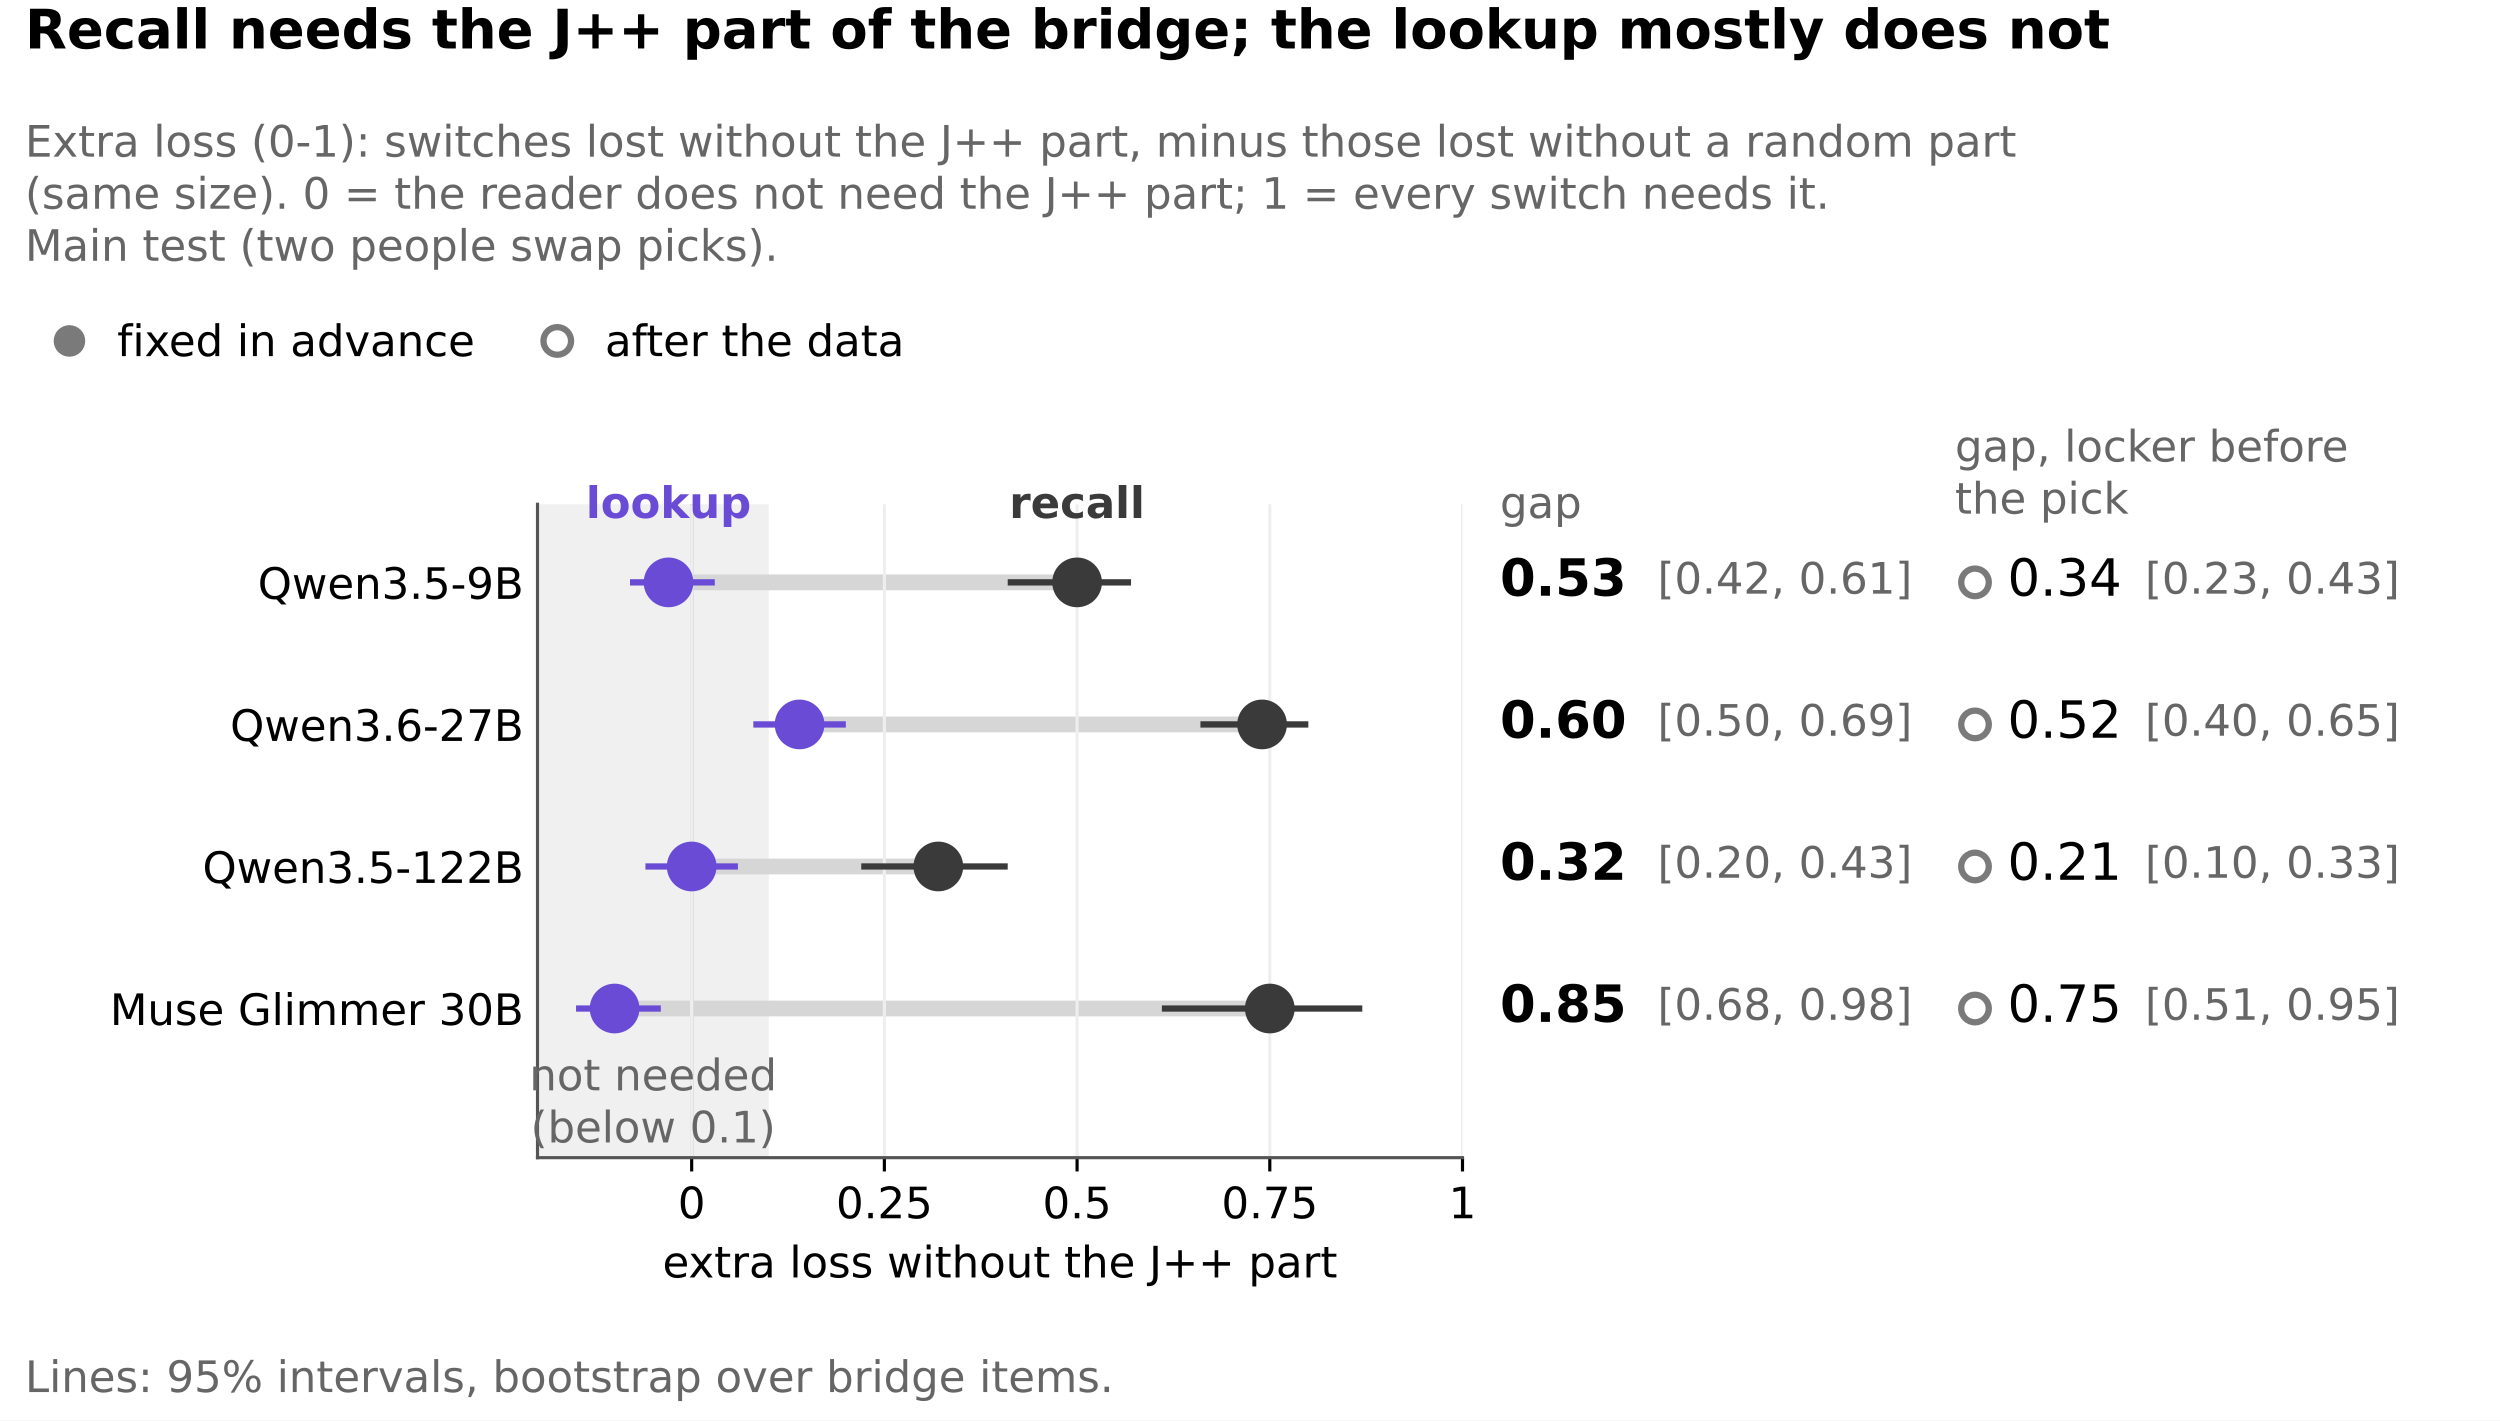
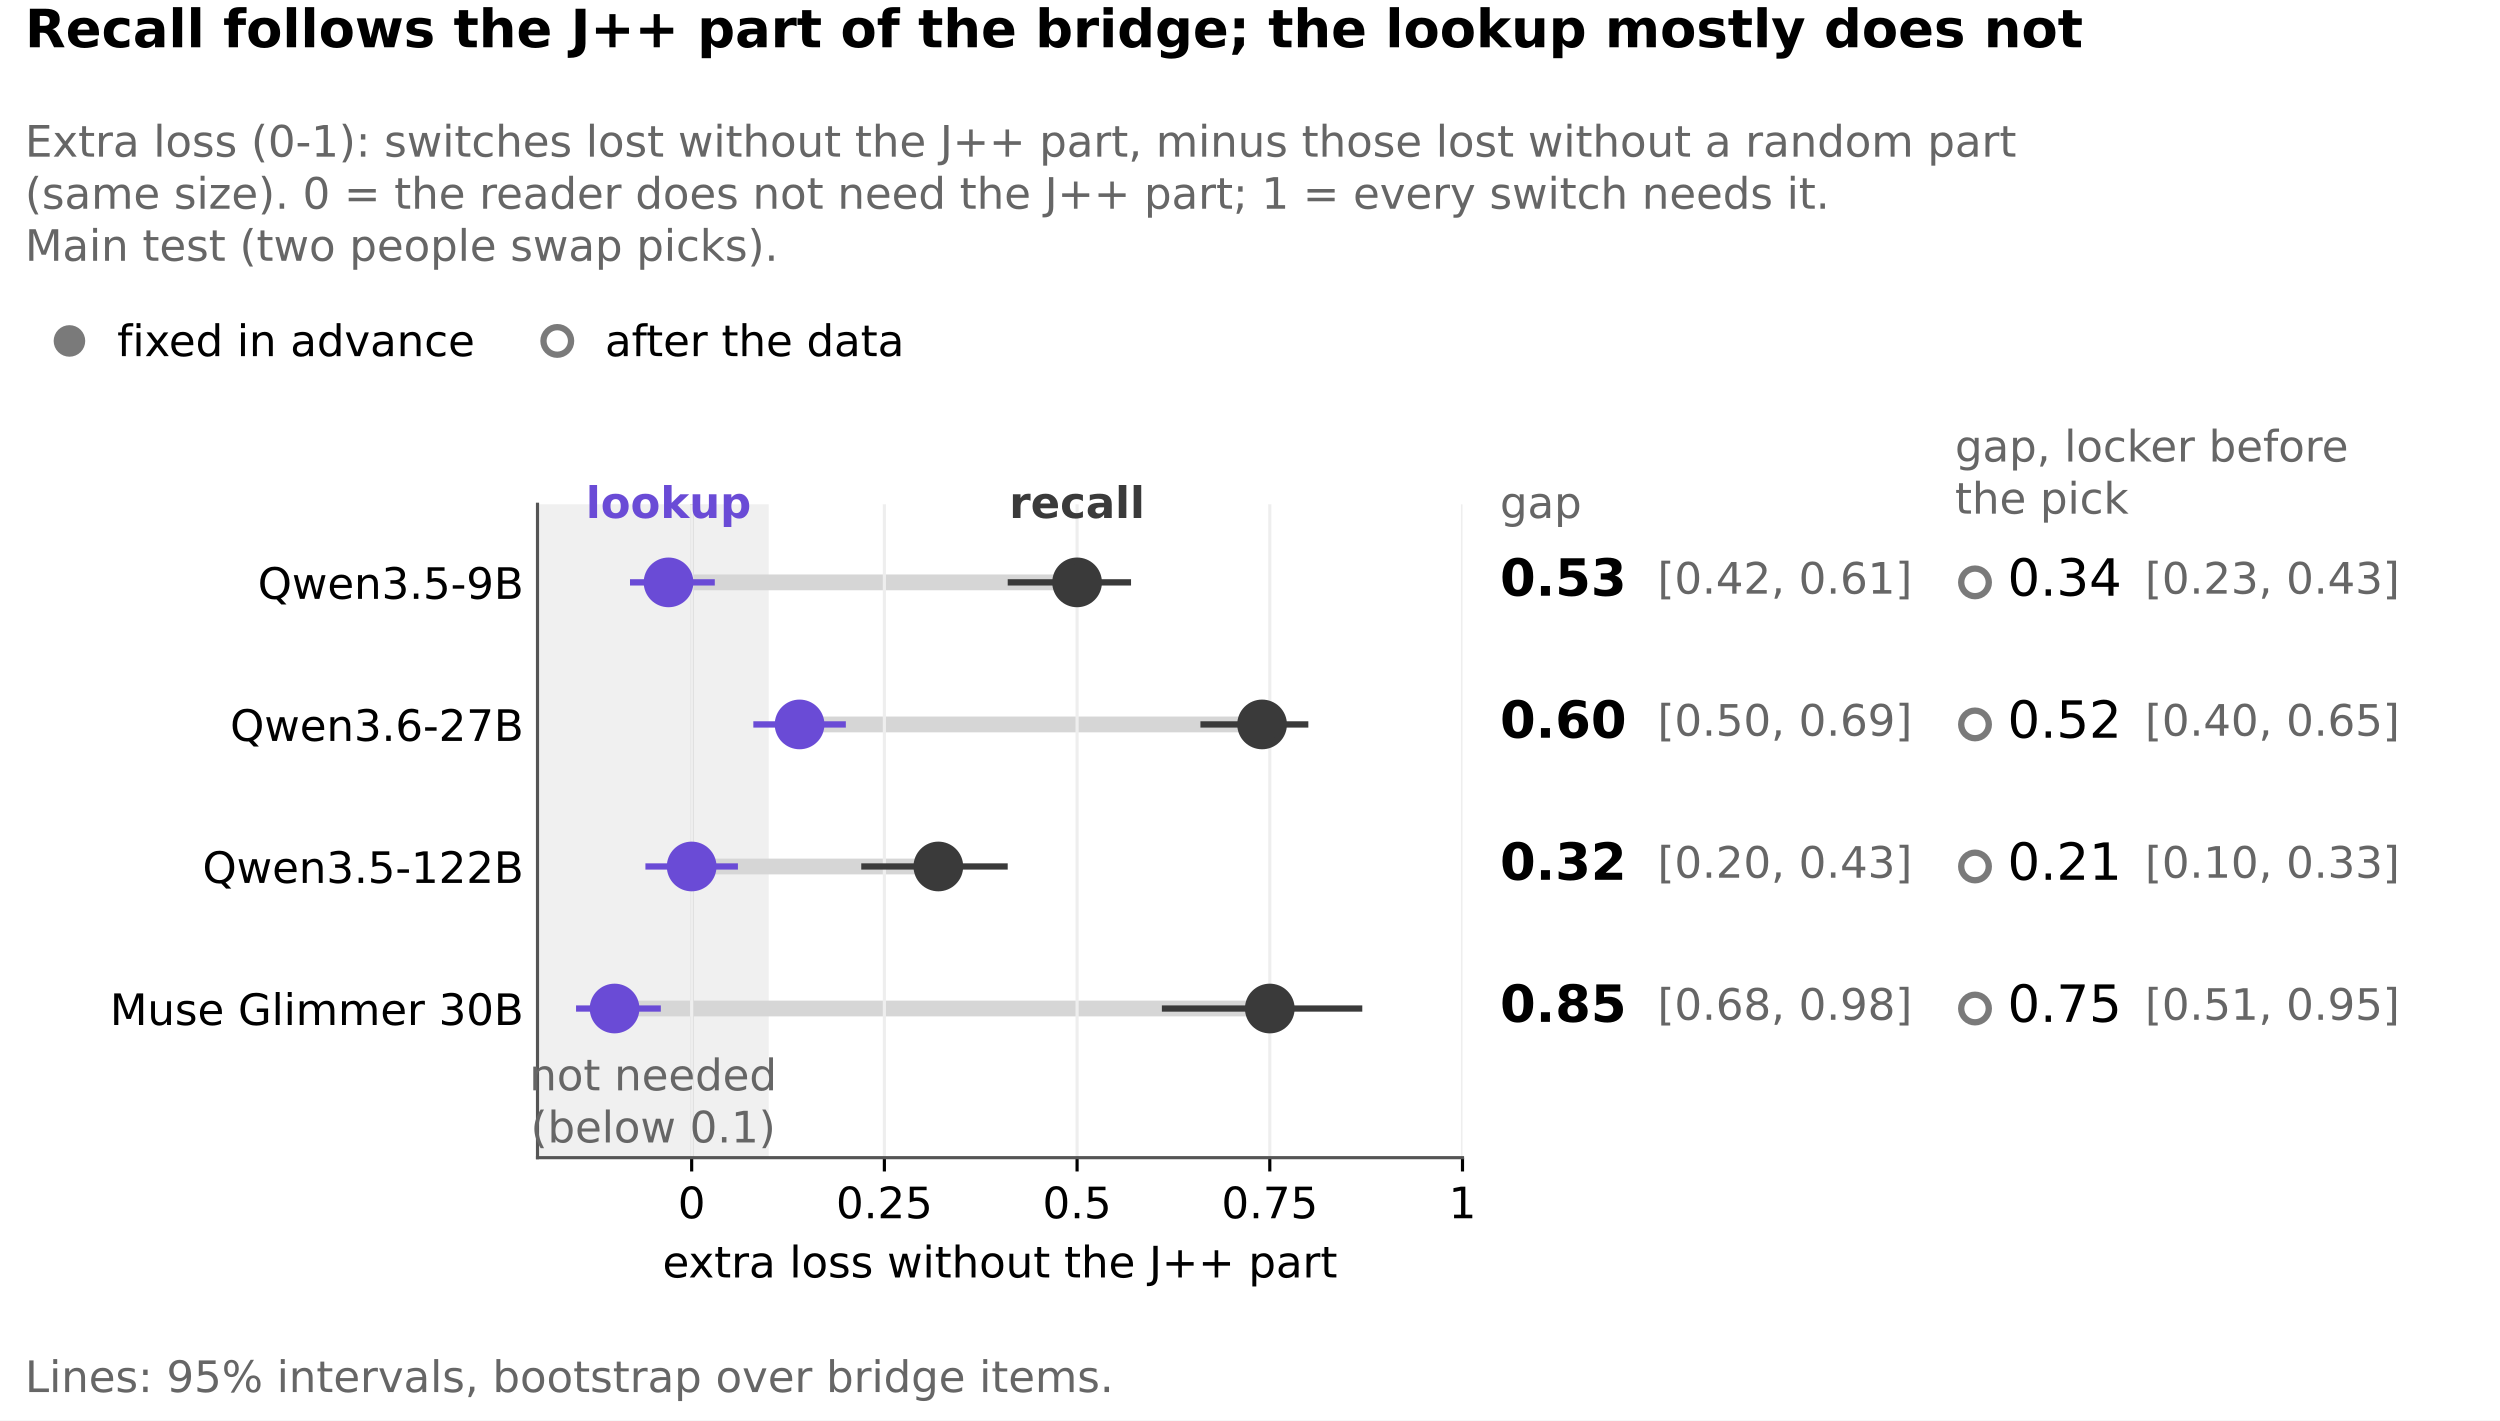
<svg xmlns="http://www.w3.org/2000/svg" xmlns:xlink="http://www.w3.org/1999/xlink" width="633.6pt" height="360pt" viewBox="0 0 633.6 360" version="1.1">
  <defs>
    <style type="text/css">*{stroke-linejoin: round; stroke-linecap: butt}</style>
  </defs>
  <g id="figure_1">
    <g id="patch_1">
      <path d="M 0 360  L 633.6 360  L 633.6 0  L 0 0  z " style="fill: #ffffff" />
    </g>
    <g id="axes_1">
      <g id="patch_2">
        <path d="M 136.224 293.4  L 370.656 293.4  L 370.656 127.8  L 136.224 127.8  z " style="fill: #ffffff" />
      </g>
      <g id="patch_3">
-         <path d="M 136.224 293.4  L 194.832 293.4  L 194.832 127.8  L 136.224 127.8  z " clip-path="url(#p09bbfda539)" style="fill: #f0f0f0" />
+         <path d="M 136.224 293.4  L 194.832 293.4  L 194.832 127.8  L 136.224 127.8  z " clip-path="url(#p7d464ca9d9)" style="fill: #f0f0f0" />
      </g>
      <g id="line2d_1">
-         <path d="M 175.296 293.4  L 175.296 127.8  " clip-path="url(#p09bbfda539)" style="fill: none; stroke: #999999; stroke-width: 0.8; stroke-linecap: square" />
+         <path d="M 175.296 293.4  L 175.296 127.8  " clip-path="url(#p7d464ca9d9)" style="fill: none; stroke: #999999; stroke-width: 0.8; stroke-linecap: square" />
      </g>
      <g id="line2d_2">
-         <path d="M 169.435 147.6  L 272.976 147.6  " clip-path="url(#p09bbfda539)" style="fill: none; stroke: #d6d6d6; stroke-width: 4" />
+         <path d="M 169.435 147.6  L 272.976 147.6  " clip-path="url(#p7d464ca9d9)" style="fill: none; stroke: #d6d6d6; stroke-width: 4" />
      </g>
      <g id="line2d_3">
-         <path d="M 202.646 183.6  L 319.862 183.6  " clip-path="url(#p09bbfda539)" style="fill: none; stroke: #d6d6d6; stroke-width: 4" />
+         <path d="M 202.646 183.6  L 319.862 183.6  " clip-path="url(#p7d464ca9d9)" style="fill: none; stroke: #d6d6d6; stroke-width: 4" />
      </g>
      <g id="line2d_4">
-         <path d="M 175.296 219.6  L 237.811 219.6  " clip-path="url(#p09bbfda539)" style="fill: none; stroke: #d6d6d6; stroke-width: 4" />
+         <path d="M 175.296 219.6  L 237.811 219.6  " clip-path="url(#p7d464ca9d9)" style="fill: none; stroke: #d6d6d6; stroke-width: 4" />
      </g>
      <g id="line2d_5">
-         <path d="M 155.76 255.6  L 321.816 255.6  " clip-path="url(#p09bbfda539)" style="fill: none; stroke: #d6d6d6; stroke-width: 4" />
+         <path d="M 155.76 255.6  L 321.816 255.6  " clip-path="url(#p7d464ca9d9)" style="fill: none; stroke: #d6d6d6; stroke-width: 4" />
      </g>
      <g id="matplotlib.axis_1">
        <g id="xtick_1">
          <g id="line2d_6">
-             <path d="M 175.296 293.4  L 175.296 127.8  " clip-path="url(#p09bbfda539)" style="fill: none; stroke: #eeeeee; stroke-width: 0.8; stroke-linecap: square" />
+             <path d="M 175.296 293.4  L 175.296 127.8  " clip-path="url(#p7d464ca9d9)" style="fill: none; stroke: #eeeeee; stroke-width: 0.8; stroke-linecap: square" />
          </g>
          <g id="line2d_7">
            <defs>
-               <path id="m57088075f4" d="M 0 0  L 0 3.5  " style="stroke: #000000; stroke-width: 0.8" />
+               <path id="m9600079ac9" d="M 0 0  L 0 3.5  " style="stroke: #000000; stroke-width: 0.8" />
            </defs>
            <g>
-               <use xlink:href="#m57088075f4" x="175.296" y="293.4" style="stroke: #000000; stroke-width: 0.8" />
+               <use xlink:href="#m9600079ac9" x="175.296" y="293.4" style="stroke: #000000; stroke-width: 0.8" />
            </g>
          </g>
          <g id="text_1">
            <text style="font-size: 11px; font-family: 'DejaVu Sans'; text-anchor: middle" x="175.296" y="308.757" transform="rotate(-0 175.296 308.7574)">0</text>
          </g>
        </g>
        <g id="xtick_2">
          <g id="line2d_8">
-             <path d="M 224.136 293.4  L 224.136 127.8  " clip-path="url(#p09bbfda539)" style="fill: none; stroke: #eeeeee; stroke-width: 0.8; stroke-linecap: square" />
+             <path d="M 224.136 293.4  L 224.136 127.8  " clip-path="url(#p7d464ca9d9)" style="fill: none; stroke: #eeeeee; stroke-width: 0.8; stroke-linecap: square" />
          </g>
          <g id="line2d_9">
            <g>
-               <use xlink:href="#m57088075f4" x="224.136" y="293.4" style="stroke: #000000; stroke-width: 0.8" />
+               <use xlink:href="#m9600079ac9" x="224.136" y="293.4" style="stroke: #000000; stroke-width: 0.8" />
            </g>
          </g>
          <g id="text_2">
            <text style="font-size: 11px; font-family: 'DejaVu Sans'; text-anchor: middle" x="224.136" y="308.757" transform="rotate(-0 224.136 308.7574)">0.25</text>
          </g>
        </g>
        <g id="xtick_3">
          <g id="line2d_10">
-             <path d="M 272.976 293.4  L 272.976 127.8  " clip-path="url(#p09bbfda539)" style="fill: none; stroke: #eeeeee; stroke-width: 0.8; stroke-linecap: square" />
+             <path d="M 272.976 293.4  L 272.976 127.8  " clip-path="url(#p7d464ca9d9)" style="fill: none; stroke: #eeeeee; stroke-width: 0.8; stroke-linecap: square" />
          </g>
          <g id="line2d_11">
            <g>
-               <use xlink:href="#m57088075f4" x="272.976" y="293.4" style="stroke: #000000; stroke-width: 0.8" />
+               <use xlink:href="#m9600079ac9" x="272.976" y="293.4" style="stroke: #000000; stroke-width: 0.8" />
            </g>
          </g>
          <g id="text_3">
            <text style="font-size: 11px; font-family: 'DejaVu Sans'; text-anchor: middle" x="272.976" y="308.757" transform="rotate(-0 272.976 308.7574)">0.5</text>
          </g>
        </g>
        <g id="xtick_4">
          <g id="line2d_12">
-             <path d="M 321.816 293.4  L 321.816 127.8  " clip-path="url(#p09bbfda539)" style="fill: none; stroke: #eeeeee; stroke-width: 0.8; stroke-linecap: square" />
+             <path d="M 321.816 293.4  L 321.816 127.8  " clip-path="url(#p7d464ca9d9)" style="fill: none; stroke: #eeeeee; stroke-width: 0.8; stroke-linecap: square" />
          </g>
          <g id="line2d_13">
            <g>
-               <use xlink:href="#m57088075f4" x="321.816" y="293.4" style="stroke: #000000; stroke-width: 0.8" />
+               <use xlink:href="#m9600079ac9" x="321.816" y="293.4" style="stroke: #000000; stroke-width: 0.8" />
            </g>
          </g>
          <g id="text_4">
            <text style="font-size: 11px; font-family: 'DejaVu Sans'; text-anchor: middle" x="321.816" y="308.757" transform="rotate(-0 321.816 308.7574)">0.75</text>
          </g>
        </g>
        <g id="xtick_5">
          <g id="line2d_14">
-             <path d="M 370.656 293.4  L 370.656 127.8  " clip-path="url(#p09bbfda539)" style="fill: none; stroke: #eeeeee; stroke-width: 0.8; stroke-linecap: square" />
+             <path d="M 370.656 293.4  L 370.656 127.8  " clip-path="url(#p7d464ca9d9)" style="fill: none; stroke: #eeeeee; stroke-width: 0.8; stroke-linecap: square" />
          </g>
          <g id="line2d_15">
            <g>
-               <use xlink:href="#m57088075f4" x="370.656" y="293.4" style="stroke: #000000; stroke-width: 0.8" />
+               <use xlink:href="#m9600079ac9" x="370.656" y="293.4" style="stroke: #000000; stroke-width: 0.8" />
            </g>
          </g>
          <g id="text_5">
            <text style="font-size: 11px; font-family: 'DejaVu Sans'; text-anchor: middle" x="370.656" y="308.757" transform="rotate(-0 370.656 308.7574)">1</text>
          </g>
        </g>
        <g id="text_6">
          <text style="font-size: 11px; font-family: 'DejaVu Sans'; text-anchor: middle" x="253.44" y="323.758" transform="rotate(-0 253.44 323.7583)">extra loss without the J++ part</text>
        </g>
      </g>
      <g id="matplotlib.axis_2">
        <g id="ytick_1">
          <g id="line2d_16" />
          <g id="text_7">
            <text style="font-size: 11px; font-family: 'DejaVu Sans'; text-anchor: end" x="132.724" y="151.779" transform="rotate(-0 132.724 151.7787)">Qwen3.5-9B</text>
          </g>
        </g>
        <g id="ytick_2">
          <g id="line2d_17" />
          <g id="text_8">
            <text style="font-size: 11px; font-family: 'DejaVu Sans'; text-anchor: end" x="132.724" y="187.779" transform="rotate(-0 132.724 187.7787)">Qwen3.6-27B</text>
          </g>
        </g>
        <g id="ytick_3">
          <g id="line2d_18" />
          <g id="text_9">
            <text style="font-size: 11px; font-family: 'DejaVu Sans'; text-anchor: end" x="132.724" y="223.779" transform="rotate(-0 132.724 223.7787)">Qwen3.5-122B</text>
          </g>
        </g>
        <g id="ytick_4">
          <g id="line2d_19" />
          <g id="text_10">
            <text style="font-size: 11px; font-family: 'DejaVu Sans'; text-anchor: end" x="132.724" y="259.779" transform="rotate(-0 132.724 259.7791)">Muse Glimmer 30B</text>
          </g>
        </g>
      </g>
      <g id="line2d_20">
-         <path d="M 159.667 147.6  L 181.157 147.6  " clip-path="url(#p09bbfda539)" style="fill: none; stroke: #6a4bd6; stroke-width: 1.6" />
+         <path d="M 159.667 147.6  L 181.157 147.6  " clip-path="url(#p7d464ca9d9)" style="fill: none; stroke: #6a4bd6; stroke-width: 1.6" />
      </g>
      <g id="line2d_21">
-         <path d="M 255.394 147.6  L 286.651 147.6  " clip-path="url(#p09bbfda539)" style="fill: none; stroke: #3a3a3a; stroke-width: 1.6" />
+         <path d="M 255.394 147.6  L 286.651 147.6  " clip-path="url(#p7d464ca9d9)" style="fill: none; stroke: #3a3a3a; stroke-width: 1.6" />
      </g>
      <g id="line2d_22">
-         <path d="M 190.925 183.6  L 214.368 183.6  " clip-path="url(#p09bbfda539)" style="fill: none; stroke: #6a4bd6; stroke-width: 1.6" />
+         <path d="M 190.925 183.6  L 214.368 183.6  " clip-path="url(#p7d464ca9d9)" style="fill: none; stroke: #6a4bd6; stroke-width: 1.6" />
      </g>
      <g id="line2d_23">
-         <path d="M 304.234 183.6  L 331.584 183.6  " clip-path="url(#p09bbfda539)" style="fill: none; stroke: #3a3a3a; stroke-width: 1.6" />
+         <path d="M 304.234 183.6  L 331.584 183.6  " clip-path="url(#p7d464ca9d9)" style="fill: none; stroke: #3a3a3a; stroke-width: 1.6" />
      </g>
      <g id="line2d_24">
-         <path d="M 163.574 219.6  L 187.018 219.6  " clip-path="url(#p09bbfda539)" style="fill: none; stroke: #6a4bd6; stroke-width: 1.6" />
+         <path d="M 163.574 219.6  L 187.018 219.6  " clip-path="url(#p7d464ca9d9)" style="fill: none; stroke: #6a4bd6; stroke-width: 1.6" />
      </g>
      <g id="line2d_25">
-         <path d="M 218.275 219.6  L 255.394 219.6  " clip-path="url(#p09bbfda539)" style="fill: none; stroke: #3a3a3a; stroke-width: 1.6" />
+         <path d="M 218.275 219.6  L 255.394 219.6  " clip-path="url(#p7d464ca9d9)" style="fill: none; stroke: #3a3a3a; stroke-width: 1.6" />
      </g>
      <g id="line2d_26">
-         <path d="M 145.992 255.6  L 167.482 255.6  " clip-path="url(#p09bbfda539)" style="fill: none; stroke: #6a4bd6; stroke-width: 1.6" />
+         <path d="M 145.992 255.6  L 167.482 255.6  " clip-path="url(#p7d464ca9d9)" style="fill: none; stroke: #6a4bd6; stroke-width: 1.6" />
      </g>
      <g id="line2d_27">
-         <path d="M 294.466 255.6  L 345.259 255.6  " clip-path="url(#p09bbfda539)" style="fill: none; stroke: #3a3a3a; stroke-width: 1.6" />
+         <path d="M 294.466 255.6  L 345.259 255.6  " clip-path="url(#p7d464ca9d9)" style="fill: none; stroke: #3a3a3a; stroke-width: 1.6" />
      </g>
      <g id="line2d_28">
        <defs>
-           <path id="m3c4ff062cd" d="M 0 3.5  C 0.928 3.5 1.819 3.131 2.475 2.475  C 3.131 1.819 3.5 0.928 3.5 0  C 3.5 -0.928 3.131 -1.819 2.475 -2.475  C 1.819 -3.131 0.928 -3.5 0 -3.5  C -0.928 -3.5 -1.819 -3.131 -2.475 -2.475  C -3.131 -1.819 -3.5 -0.928 -3.5 0  C -3.5 0.928 -3.131 1.819 -2.475 2.475  C -1.819 3.131 -0.928 3.5 0 3.5  z " style="stroke: #7a7a7a; stroke-width: 1.6" />
+           <path id="m6bdc2397eb" d="M 0 3.5  C 0.928 3.5 1.819 3.131 2.475 2.475  C 3.131 1.819 3.5 0.928 3.5 0  C 3.5 -0.928 3.131 -1.819 2.475 -2.475  C 1.819 -3.131 0.928 -3.5 0 -3.5  C -0.928 -3.5 -1.819 -3.131 -2.475 -2.475  C -3.131 -1.819 -3.5 -0.928 -3.5 0  C -3.5 0.928 -3.131 1.819 -2.475 2.475  C -1.819 3.131 -0.928 3.5 0 3.5  z " style="stroke: #7a7a7a; stroke-width: 1.6" />
        </defs>
        <g>
-           <use xlink:href="#m3c4ff062cd" x="500.544" y="147.6" style="fill: #ffffff; stroke: #7a7a7a; stroke-width: 1.6" />
+           <use xlink:href="#m6bdc2397eb" x="500.544" y="147.6" style="fill: #ffffff; stroke: #7a7a7a; stroke-width: 1.6" />
        </g>
      </g>
      <g id="line2d_29">
        <g>
-           <use xlink:href="#m3c4ff062cd" x="500.544" y="183.6" style="fill: #ffffff; stroke: #7a7a7a; stroke-width: 1.6" />
+           <use xlink:href="#m6bdc2397eb" x="500.544" y="183.6" style="fill: #ffffff; stroke: #7a7a7a; stroke-width: 1.6" />
        </g>
      </g>
      <g id="line2d_30">
        <g>
-           <use xlink:href="#m3c4ff062cd" x="500.544" y="219.6" style="fill: #ffffff; stroke: #7a7a7a; stroke-width: 1.6" />
+           <use xlink:href="#m6bdc2397eb" x="500.544" y="219.6" style="fill: #ffffff; stroke: #7a7a7a; stroke-width: 1.6" />
        </g>
      </g>
      <g id="line2d_31">
        <g>
-           <use xlink:href="#m3c4ff062cd" x="500.544" y="255.6" style="fill: #ffffff; stroke: #7a7a7a; stroke-width: 1.6" />
+           <use xlink:href="#m6bdc2397eb" x="500.544" y="255.6" style="fill: #ffffff; stroke: #7a7a7a; stroke-width: 1.6" />
        </g>
      </g>
      <g id="patch_4">
        <path d="M 136.224 293.4  L 136.224 127.8  " style="fill: none; stroke: #555555; stroke-width: 0.8; stroke-linejoin: miter; stroke-linecap: square" />
      </g>
      <g id="patch_5">
        <path d="M 136.224 293.4  L 370.656 293.4  " style="fill: none; stroke: #555555; stroke-width: 0.8; stroke-linejoin: miter; stroke-linecap: square" />
      </g>
      <g id="line2d_32">
        <defs>
-           <path id="mc53c1909d2" d="M 0 5.5  C 1.459 5.5 2.858 4.92 3.889 3.889  C 4.92 2.858 5.5 1.459 5.5 0  C 5.5 -1.459 4.92 -2.858 3.889 -3.889  C 2.858 -4.92 1.459 -5.5 0 -5.5  C -1.459 -5.5 -2.858 -4.92 -3.889 -3.889  C -4.92 -2.858 -5.5 -1.459 -5.5 0  C -5.5 1.459 -4.92 2.858 -3.889 3.889  C -2.858 4.92 -1.459 5.5 0 5.5  z " style="stroke: #6a4bd6; stroke-width: 1.6" />
+           <path id="mf8637a1efc" d="M 0 5.5  C 1.459 5.5 2.858 4.92 3.889 3.889  C 4.92 2.858 5.5 1.459 5.5 0  C 5.5 -1.459 4.92 -2.858 3.889 -3.889  C 2.858 -4.92 1.459 -5.5 0 -5.5  C -1.459 -5.5 -2.858 -4.92 -3.889 -3.889  C -4.92 -2.858 -5.5 -1.459 -5.5 0  C -5.5 1.459 -4.92 2.858 -3.889 3.889  C -2.858 4.92 -1.459 5.5 0 5.5  z " style="stroke: #6a4bd6; stroke-width: 1.6" />
        </defs>
-         <g clip-path="url(#p09bbfda539)">
-           <use xlink:href="#mc53c1909d2" x="169.435" y="147.6" style="fill: #6a4bd6; stroke: #6a4bd6; stroke-width: 1.6" />
+         <g clip-path="url(#p7d464ca9d9)">
+           <use xlink:href="#mf8637a1efc" x="169.435" y="147.6" style="fill: #6a4bd6; stroke: #6a4bd6; stroke-width: 1.6" />
        </g>
      </g>
      <g id="line2d_33">
        <defs>
-           <path id="m2e8f5d2060" d="M 0 5.5  C 1.459 5.5 2.858 4.92 3.889 3.889  C 4.92 2.858 5.5 1.459 5.5 0  C 5.5 -1.459 4.92 -2.858 3.889 -3.889  C 2.858 -4.92 1.459 -5.5 0 -5.5  C -1.459 -5.5 -2.858 -4.92 -3.889 -3.889  C -4.92 -2.858 -5.5 -1.459 -5.5 0  C -5.5 1.459 -4.92 2.858 -3.889 3.889  C -2.858 4.92 -1.459 5.5 0 5.5  z " style="stroke: #3a3a3a; stroke-width: 1.6" />
+           <path id="md50194d11e" d="M 0 5.5  C 1.459 5.5 2.858 4.92 3.889 3.889  C 4.92 2.858 5.5 1.459 5.5 0  C 5.5 -1.459 4.92 -2.858 3.889 -3.889  C 2.858 -4.92 1.459 -5.5 0 -5.5  C -1.459 -5.5 -2.858 -4.92 -3.889 -3.889  C -4.92 -2.858 -5.5 -1.459 -5.5 0  C -5.5 1.459 -4.92 2.858 -3.889 3.889  C -2.858 4.92 -1.459 5.5 0 5.5  z " style="stroke: #3a3a3a; stroke-width: 1.6" />
        </defs>
-         <g clip-path="url(#p09bbfda539)">
-           <use xlink:href="#m2e8f5d2060" x="272.976" y="147.6" style="fill: #3a3a3a; stroke: #3a3a3a; stroke-width: 1.6" />
+         <g clip-path="url(#p7d464ca9d9)">
+           <use xlink:href="#md50194d11e" x="272.976" y="147.6" style="fill: #3a3a3a; stroke: #3a3a3a; stroke-width: 1.6" />
        </g>
      </g>
      <g id="line2d_34">
-         <g clip-path="url(#p09bbfda539)">
-           <use xlink:href="#mc53c1909d2" x="202.646" y="183.6" style="fill: #6a4bd6; stroke: #6a4bd6; stroke-width: 1.6" />
+         <g clip-path="url(#p7d464ca9d9)">
+           <use xlink:href="#mf8637a1efc" x="202.646" y="183.6" style="fill: #6a4bd6; stroke: #6a4bd6; stroke-width: 1.6" />
        </g>
      </g>
      <g id="line2d_35">
-         <g clip-path="url(#p09bbfda539)">
-           <use xlink:href="#m2e8f5d2060" x="319.862" y="183.6" style="fill: #3a3a3a; stroke: #3a3a3a; stroke-width: 1.6" />
+         <g clip-path="url(#p7d464ca9d9)">
+           <use xlink:href="#md50194d11e" x="319.862" y="183.6" style="fill: #3a3a3a; stroke: #3a3a3a; stroke-width: 1.6" />
        </g>
      </g>
      <g id="line2d_36">
-         <g clip-path="url(#p09bbfda539)">
-           <use xlink:href="#mc53c1909d2" x="175.296" y="219.6" style="fill: #6a4bd6; stroke: #6a4bd6; stroke-width: 1.6" />
+         <g clip-path="url(#p7d464ca9d9)">
+           <use xlink:href="#mf8637a1efc" x="175.296" y="219.6" style="fill: #6a4bd6; stroke: #6a4bd6; stroke-width: 1.6" />
        </g>
      </g>
      <g id="line2d_37">
-         <g clip-path="url(#p09bbfda539)">
-           <use xlink:href="#m2e8f5d2060" x="237.811" y="219.6" style="fill: #3a3a3a; stroke: #3a3a3a; stroke-width: 1.6" />
+         <g clip-path="url(#p7d464ca9d9)">
+           <use xlink:href="#md50194d11e" x="237.811" y="219.6" style="fill: #3a3a3a; stroke: #3a3a3a; stroke-width: 1.6" />
        </g>
      </g>
      <g id="line2d_38">
-         <g clip-path="url(#p09bbfda539)">
-           <use xlink:href="#mc53c1909d2" x="155.76" y="255.6" style="fill: #6a4bd6; stroke: #6a4bd6; stroke-width: 1.6" />
+         <g clip-path="url(#p7d464ca9d9)">
+           <use xlink:href="#mf8637a1efc" x="155.76" y="255.6" style="fill: #6a4bd6; stroke: #6a4bd6; stroke-width: 1.6" />
        </g>
      </g>
      <g id="line2d_39">
-         <g clip-path="url(#p09bbfda539)">
-           <use xlink:href="#m2e8f5d2060" x="321.816" y="255.6" style="fill: #3a3a3a; stroke: #3a3a3a; stroke-width: 1.6" />
+         <g clip-path="url(#p7d464ca9d9)">
+           <use xlink:href="#md50194d11e" x="321.816" y="255.6" style="fill: #3a3a3a; stroke: #3a3a3a; stroke-width: 1.6" />
        </g>
      </g>
      <g id="text_11">
        <text style="font-weight: 700; font-size: 11px; font-family: 'DejaVu Sans'; text-anchor: middle; fill: #6a4bd6" x="169.435" y="131.277" transform="rotate(-0 169.4352 131.2774)">lookup</text>
      </g>
      <g id="text_12">
        <text style="font-weight: 700; font-size: 11px; font-family: 'DejaVu Sans'; text-anchor: middle; fill: #3a3a3a" x="272.976" y="131.277" transform="rotate(-0 272.976 131.2774)">recall</text>
      </g>
      <g id="text_13">
        <text style="font-size: 11px; font-family: 'DejaVu Sans'; fill: #666666" transform="translate(134.1514 276.3363)">not needed</text>
        <text style="font-size: 11px; font-family: 'DejaVu Sans'; fill: #666666" transform="translate(134.4745 289.5394)">(below 0.1)</text>
      </g>
      <g id="text_14">
        <text style="font-size: 11px; font-family: 'DejaVu Sans'; text-anchor: start; fill: #666666" x="380.16" y="131.277" transform="rotate(-0 380.16 131.2774)">gap</text>
      </g>
      <g id="text_15">
        <text style="font-size: 11px; font-family: 'DejaVu Sans'; fill: #666666" transform="translate(495.4752 116.9733)">gap, locker before</text>
        <text style="font-size: 11px; font-family: 'DejaVu Sans'; fill: #666666" transform="translate(495.4752 130.1763)">the pick</text>
      </g>
      <g id="text_16">
        <text style="font-weight: 700; font-size: 13px; font-family: 'DejaVu Sans'; text-anchor: start" x="380.16" y="150.977" transform="rotate(-0 380.16 150.977)">0.53</text>
      </g>
      <g id="text_17">
        <text style="font-size: 11px; font-family: 'DejaVu Sans'; text-anchor: start; fill: #666666" x="420.077" y="150.458" transform="rotate(-0 420.0768 150.4579)">[0.42, 0.61]</text>
      </g>
      <g id="text_18">
        <text style="font-size: 13px; font-family: 'DejaVu Sans'; text-anchor: start" x="508.781" y="150.977" transform="rotate(-0 508.7808 150.977)">0.34</text>
      </g>
      <g id="text_19">
        <text style="font-size: 11px; font-family: 'DejaVu Sans'; text-anchor: start; fill: #666666" x="543.629" y="150.458" transform="rotate(-0 543.6288 150.4579)">[0.23, 0.43]</text>
      </g>
      <g id="text_20">
        <text style="font-weight: 700; font-size: 13px; font-family: 'DejaVu Sans'; text-anchor: start" x="380.16" y="186.977" transform="rotate(-0 380.16 186.977)">0.60</text>
      </g>
      <g id="text_21">
        <text style="font-size: 11px; font-family: 'DejaVu Sans'; text-anchor: start; fill: #666666" x="420.077" y="186.458" transform="rotate(-0 420.0768 186.4579)">[0.50, 0.69]</text>
      </g>
      <g id="text_22">
        <text style="font-size: 13px; font-family: 'DejaVu Sans'; text-anchor: start" x="508.781" y="186.977" transform="rotate(-0 508.7808 186.977)">0.52</text>
      </g>
      <g id="text_23">
        <text style="font-size: 11px; font-family: 'DejaVu Sans'; text-anchor: start; fill: #666666" x="543.629" y="186.458" transform="rotate(-0 543.6288 186.4579)">[0.40, 0.65]</text>
      </g>
      <g id="text_24">
        <text style="font-weight: 700; font-size: 13px; font-family: 'DejaVu Sans'; text-anchor: start" x="380.16" y="222.977" transform="rotate(-0 380.16 222.977)">0.32</text>
      </g>
      <g id="text_25">
        <text style="font-size: 11px; font-family: 'DejaVu Sans'; text-anchor: start; fill: #666666" x="420.077" y="222.458" transform="rotate(-0 420.0768 222.4579)">[0.20, 0.43]</text>
      </g>
      <g id="text_26">
        <text style="font-size: 13px; font-family: 'DejaVu Sans'; text-anchor: start" x="508.781" y="222.977" transform="rotate(-0 508.7808 222.977)">0.21</text>
      </g>
      <g id="text_27">
        <text style="font-size: 11px; font-family: 'DejaVu Sans'; text-anchor: start; fill: #666666" x="543.629" y="222.458" transform="rotate(-0 543.6288 222.4579)">[0.10, 0.33]</text>
      </g>
      <g id="text_28">
        <text style="font-weight: 700; font-size: 13px; font-family: 'DejaVu Sans'; text-anchor: start" x="380.16" y="258.977" transform="rotate(-0 380.16 258.977)">0.85</text>
      </g>
      <g id="text_29">
        <text style="font-size: 11px; font-family: 'DejaVu Sans'; text-anchor: start; fill: #666666" x="420.077" y="258.458" transform="rotate(-0 420.0768 258.4579)">[0.68, 0.98]</text>
      </g>
      <g id="text_30">
        <text style="font-size: 13px; font-family: 'DejaVu Sans'; text-anchor: start" x="508.781" y="258.977" transform="rotate(-0 508.7808 258.977)">0.75</text>
      </g>
      <g id="text_31">
        <text style="font-size: 11px; font-family: 'DejaVu Sans'; text-anchor: start; fill: #666666" x="543.629" y="258.458" transform="rotate(-0 543.6288 258.4579)">[0.51, 0.95]</text>
      </g>
    </g>
    <g id="text_32">
-       <text style="font-weight: 700; font-size: 13.791px; font-family: 'DejaVu Sans'; text-anchor: start" x="6.336" y="12.279" transform="rotate(-0 6.336 12.27904)">Recall needs the J++ part of the bridge; the lookup mostly does not</text>
+       <text style="font-weight: 700; font-size: 13.391px; font-family: 'DejaVu Sans'; text-anchor: start" x="6.336" y="11.975" transform="rotate(-0 6.336 11.9753)">Recall follows the J++ part of the bridge; the lookup mostly does not</text>
    </g>
    <g id="text_33">
      <text style="font-size: 11px; font-family: 'DejaVu Sans'; fill: #666666" transform="translate(6.336 39.69935)">Extra loss (0-1): switches lost without the J++ part, minus those lost without a random part</text>
      <text style="font-size: 11px; font-family: 'DejaVu Sans'; fill: #666666" transform="translate(6.336 52.90236)">(same size). 0 = the reader does not need the J++ part; 1 = every switch needs it.</text>
      <text style="font-size: 11px; font-family: 'DejaVu Sans'; fill: #666666" transform="translate(6.336 66.10537)">Main test (two people swap picks).</text>
    </g>
    <g id="text_34">
      <text style="font-size: 11px; font-family: 'DejaVu Sans'; text-anchor: start; fill: #666666" x="6.336" y="352.8" transform="rotate(-0 6.336 352.8)">Lines: 95% intervals, bootstrap over bridge items.</text>
    </g>
    <g id="legend_1">
      <g id="line2d_40">
        <defs>
-           <path id="mf2ff1de0c6" d="M 0 3.5  C 0.928 3.5 1.819 3.131 2.475 2.475  C 3.131 1.819 3.5 0.928 3.5 0  C 3.5 -0.928 3.131 -1.819 2.475 -2.475  C 1.819 -3.131 0.928 -3.5 0 -3.5  C -0.928 -3.5 -1.819 -3.131 -2.475 -2.475  C -3.131 -1.819 -3.5 -0.928 -3.5 0  C -3.5 0.928 -3.131 1.819 -2.475 2.475  C -1.819 3.131 -0.928 3.5 0 3.5  z " style="stroke: #7a7a7a" />
+           <path id="m35f2f8bf10" d="M 0 3.5  C 0.928 3.5 1.819 3.131 2.475 2.475  C 3.131 1.819 3.5 0.928 3.5 0  C 3.5 -0.928 3.131 -1.819 2.475 -2.475  C 1.819 -3.131 0.928 -3.5 0 -3.5  C -0.928 -3.5 -1.819 -3.131 -2.475 -2.475  C -3.131 -1.819 -3.5 -0.928 -3.5 0  C -3.5 0.928 -3.131 1.819 -2.475 2.475  C -1.819 3.131 -0.928 3.5 0 3.5  z " style="stroke: #7a7a7a" />
        </defs>
        <g>
-           <use xlink:href="#mf2ff1de0c6" x="17.6" y="86.408" style="fill: #7a7a7a; stroke: #7a7a7a" />
+           <use xlink:href="#m35f2f8bf10" x="17.6" y="86.408" style="fill: #7a7a7a; stroke: #7a7a7a" />
        </g>
      </g>
      <g id="text_35">
        <text style="font-size: 11px; font-family: 'DejaVu Sans'; text-anchor: start" x="29.7" y="90.258" transform="rotate(-0 29.7 90.25828)">fixed in advance</text>
      </g>
      <g id="line2d_41">
        <g>
-           <use xlink:href="#m3c4ff062cd" x="141.235" y="86.408" style="fill: #ffffff; stroke: #7a7a7a; stroke-width: 1.6" />
+           <use xlink:href="#m6bdc2397eb" x="141.235" y="86.408" style="fill: #ffffff; stroke: #7a7a7a; stroke-width: 1.6" />
        </g>
      </g>
      <g id="text_36">
        <text style="font-size: 11px; font-family: 'DejaVu Sans'; text-anchor: start" x="153.335" y="90.258" transform="rotate(-0 153.3348 90.25828)">after the data</text>
      </g>
    </g>
  </g>
  <defs>
-     <clipPath id="p09bbfda539">
+     <clipPath id="p7d464ca9d9">
      <rect x="136.224" y="127.8" width="234.432" height="165.6" />
    </clipPath>
  </defs>
</svg>
